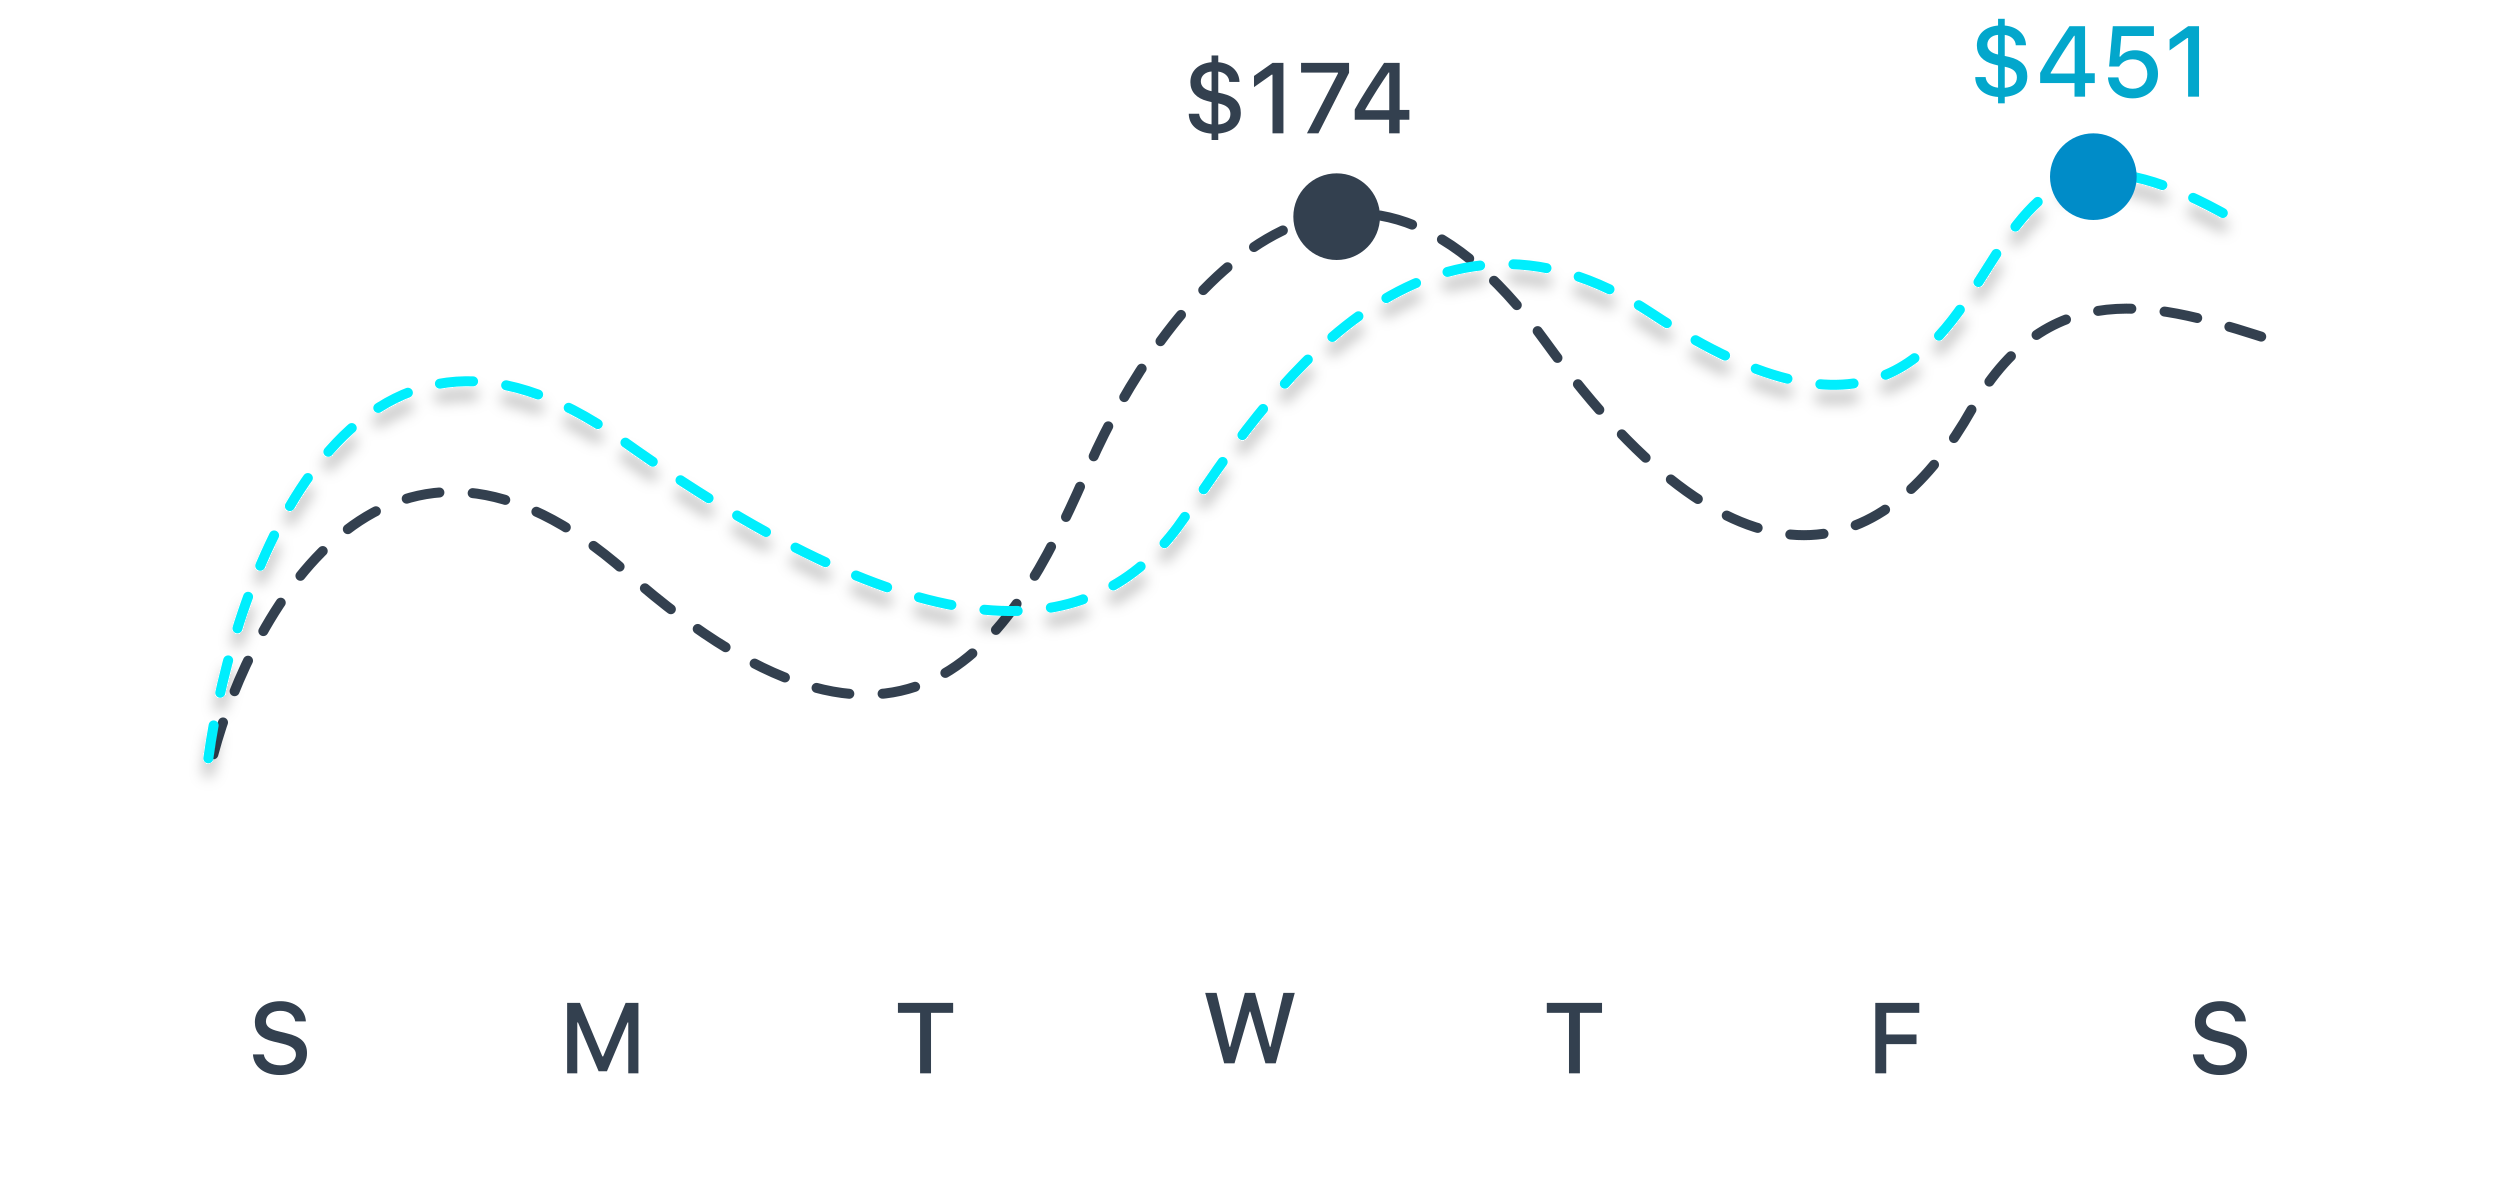
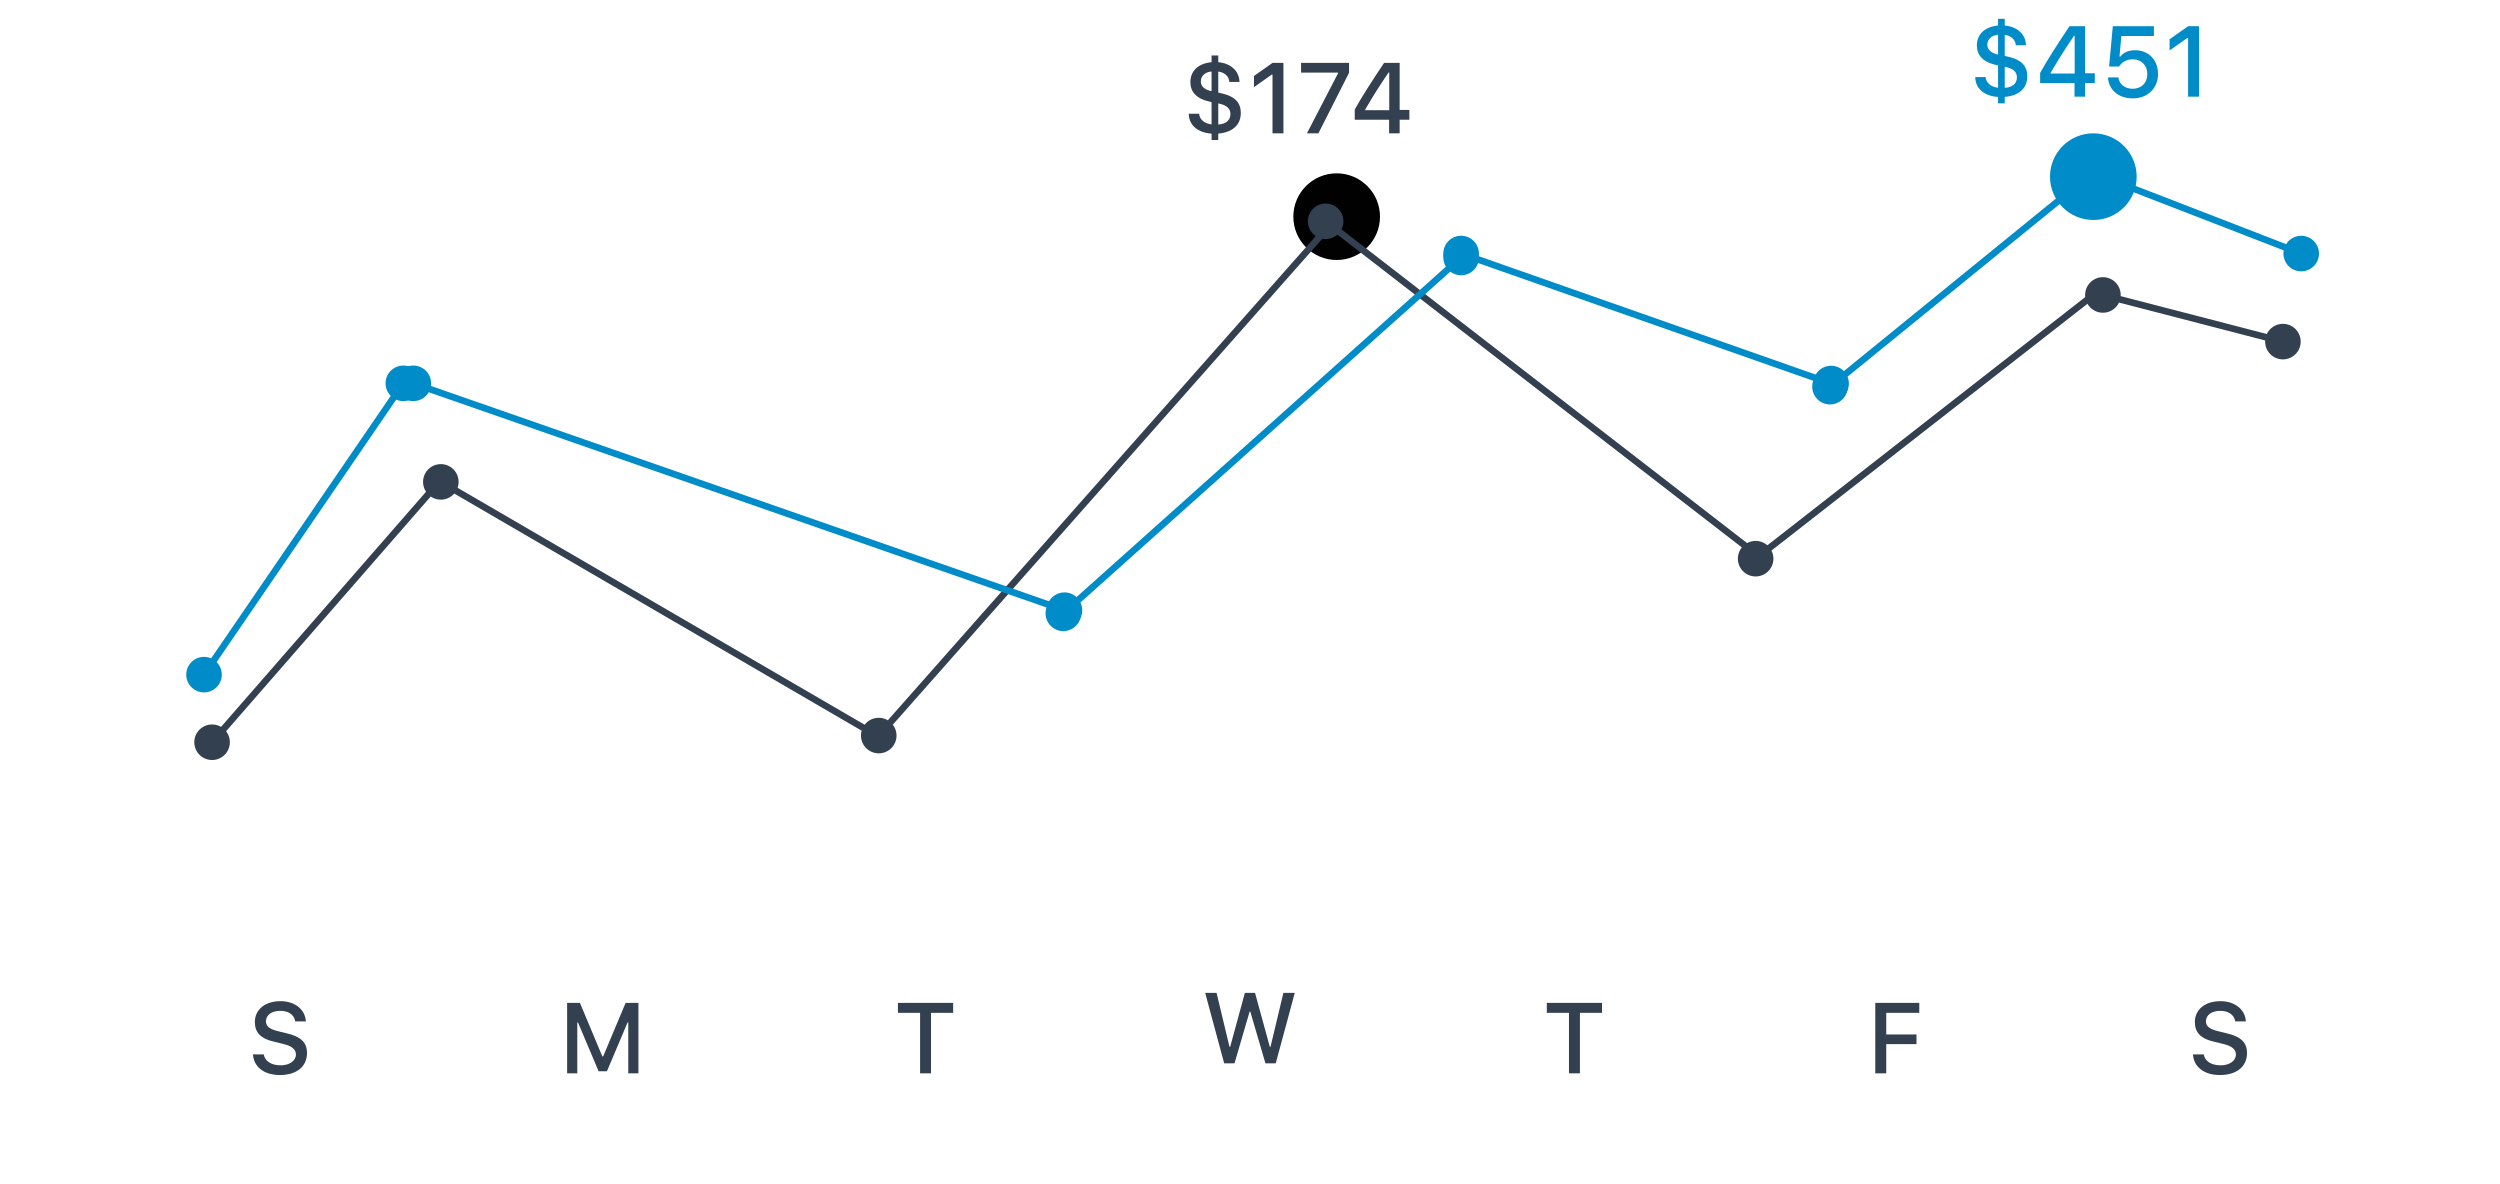
<svg xmlns="http://www.w3.org/2000/svg" width="750" height="355" viewBox="0 0 750 355" fill="none">
  <path d="M75.885 316.316C76.119 320.096 79.269 322.513 83.956 322.513C88.966 322.513 92.101 319.979 92.101 315.936C92.101 312.757 90.314 310.999 85.978 309.988L83.648 309.417C80.894 308.772 79.781 307.908 79.781 306.399C79.781 304.495 81.51 303.25 84.103 303.25C86.564 303.25 88.263 304.466 88.57 306.414H91.764C91.573 302.854 88.439 300.35 84.147 300.35C79.532 300.35 76.456 302.854 76.456 306.619C76.456 309.725 78.199 311.57 82.022 312.464L84.747 313.123C87.545 313.782 88.775 314.749 88.775 316.36C88.775 318.235 86.842 319.598 84.205 319.598C81.378 319.598 79.415 318.323 79.137 316.316H75.885Z" fill="#33404F" />
  <path d="M191.527 322V300.862H187.689L180.951 316.917H180.702L173.978 300.862H170.14V322H173.187V306.736H173.392L179.588 321.385H182.078L188.275 306.736H188.48V322H191.527Z" fill="#33404F" />
  <path d="M279.307 322V303.851H285.943V300.862H269.376V303.851H276.026V322H279.307Z" fill="#33404F" />
  <path d="M374.883 303.487H375.088L379.629 319H382.72L388.433 297.862H385.02L381.152 314.049H380.947L376.509 297.862H373.462L369.053 314.049H368.848L364.966 297.862H361.553L367.251 319H370.356L374.883 303.487Z" fill="#33404F" />
  <path d="M473.974 322V303.851H480.61V300.862H464.042V303.851H470.693V322H473.974Z" fill="#33404F" />
  <path d="M565.869 322V313.24H574.951V310.34H565.869V303.851H575.786V300.862H562.588V322H565.869Z" fill="#33404F" />
  <path d="M657.885 316.316C658.119 320.096 661.269 322.513 665.956 322.513C670.966 322.513 674.101 319.979 674.101 315.936C674.101 312.757 672.313 310.999 667.978 309.988L665.648 309.417C662.895 308.772 661.781 307.908 661.781 306.399C661.781 304.495 663.51 303.25 666.103 303.25C668.563 303.25 670.263 304.466 670.57 306.414H673.764C673.573 302.854 670.438 300.35 666.146 300.35C661.532 300.35 658.456 302.854 658.456 306.619C658.456 309.725 660.199 311.57 664.022 312.464L666.747 313.123C669.545 313.782 670.775 314.749 670.775 316.36C670.775 318.235 668.842 319.598 666.205 319.598C663.378 319.598 661.415 318.323 661.137 316.316H657.885Z" fill="#33404F" />
-   <path d="M64 226.303C75.833 182.137 117.2 109.403 188 171.803C276.5 249.803 306.5 185.803 327 139.303C347.5 92.803 402.5 17.803 463.5 102.303C524.5 186.803 567 166.303 591.5 122.803C616 79.303 652.5 92.803 682.5 102.303" stroke="#33404F" stroke-width="3" stroke-linecap="round" stroke-dasharray="10 10" />
-   <g filter="url(#filter0_d_202_159)">
-     <path d="M62.5 227.5C70.167 171.667 105.7 74.4 186.5 132C287.5 204 332.5 189 355.5 155C378.5 121 426 48 495.5 94C565 140 582.5 101.5 599 76C615.5 50.5 630.5 42 674 68" stroke="#00EEFD" stroke-width="3" stroke-linecap="round" stroke-dasharray="10 10" />
-   </g>
-   <circle cx="401" cy="65" r="13" fill="#33404F" />
+   <circle cx="401" cy="65" r="13" fill="#010101" />
  <circle cx="628" cy="53" r="13" fill="#008CC8" />
  <path d="M365.477 41.992V40.073C369.769 39.707 372.244 37.466 372.244 33.877C372.244 30.845 370.516 28.984 366.839 28.091L365.477 27.783V21.47C367.41 21.704 368.729 22.964 368.787 24.575H371.849C371.761 21.309 369.271 18.994 365.477 18.657V16.636H363.47V18.657C359.515 19.023 357.112 21.265 357.112 24.648C357.112 27.505 358.899 29.468 362.166 30.303L363.47 30.64V37.319C361.287 37.07 359.881 35.855 359.734 34.111H356.629C356.644 37.51 359.28 39.81 363.47 40.088V41.992H365.477ZM369.124 34.214C369.124 36.074 367.791 37.217 365.477 37.349V31.02C367.967 31.519 369.124 32.529 369.124 34.214ZM360.247 24.385C360.247 22.788 361.595 21.558 363.47 21.455V27.358C361.36 26.934 360.247 25.894 360.247 24.385ZM381.751 40H385.032V18.862H381.766L376.199 22.788V26.143L381.502 22.393H381.751V40ZM392.078 40H395.521L404.72 21.836V18.862H390.32V21.777H401.395V22.012L392.078 40ZM416.731 40H419.896V35.913H422.811V32.983H419.896V18.862H415.223C411.458 24.502 408.309 29.409 406.419 32.866V35.913H416.731V40ZM409.568 32.852C412.059 28.53 414.49 24.78 416.585 21.748H416.775V33.057H409.568V32.852Z" fill="#33404F" />
-   <path d="M601.424 30.992V29.073C605.716 28.707 608.191 26.466 608.191 22.877C608.191 19.845 606.463 17.984 602.786 17.091L601.424 16.783V10.47C603.357 10.704 604.676 11.964 604.734 13.575H607.796C607.708 10.309 605.218 7.994 601.424 7.657V5.636H599.417V7.657C595.462 8.023 593.06 10.265 593.06 13.648C593.06 16.505 594.847 18.468 598.113 19.303L599.417 19.64V26.319C597.234 26.07 595.828 24.855 595.682 23.111H592.576C592.591 26.51 595.228 28.81 599.417 29.088V30.992H601.424ZM605.071 23.214C605.071 25.074 603.738 26.217 601.424 26.349V20.02C603.914 20.519 605.071 21.529 605.071 23.214ZM596.194 13.385C596.194 11.788 597.542 10.558 599.417 10.455V16.358C597.308 15.934 596.194 14.894 596.194 13.385ZM622.356 29H625.521V24.913H628.436V21.983H625.521V7.862H620.848C617.083 13.502 613.934 18.409 612.044 21.866V24.913H622.356V29ZM615.193 21.852C617.684 17.53 620.115 13.78 622.21 10.748H622.4V22.057H615.193V21.852ZM639.759 29.513C644.314 29.513 647.405 26.539 647.405 22.159C647.405 17.999 644.578 15.069 640.564 15.069C638.558 15.069 637.063 15.743 636.097 16.988H635.848L636.404 10.792H646.175V7.862H633.841L632.728 19.962H635.73C636.551 18.6 638.016 17.794 639.832 17.794C642.41 17.794 644.197 19.596 644.197 22.247C644.197 24.884 642.425 26.627 639.788 26.627C637.474 26.627 635.76 25.265 635.511 23.214H632.391C632.581 26.92 635.555 29.513 639.759 29.513ZM656.429 29H659.71V7.862H656.443L650.877 11.788V15.143L656.18 11.393H656.429V29Z" fill="#03A7CC" />
-   <defs>
-     <filter id="filter0_d_202_159" x="57" y="50.701" width="622.5" height="186.3" filterUnits="userSpaceOnUse" color-interpolation-filters="sRGB">
-       <feFlood flood-opacity="0" result="BackgroundImageFix" />
-       <feColorMatrix in="SourceAlpha" type="matrix" values="0 0 0 0 0 0 0 0 0 0 0 0 0 0 0 0 0 0 127 0" result="hardAlpha" />
-       <feOffset dy="4" />
-       <feGaussianBlur stdDeviation="2" />
-       <feComposite in2="hardAlpha" operator="out" />
-       <feColorMatrix type="matrix" values="0 0 0 0 0 0 0 0 0 0 0 0 0 0 0 0 0 0 0.25 0" />
-       <feBlend mode="normal" in2="BackgroundImageFix" result="effect1_dropShadow_202_159" />
-       <feBlend mode="normal" in="SourceGraphic" in2="effect1_dropShadow_202_159" result="shape" />
-     </filter>
-   </defs>
+   <path d="M601.424 30.992V29.073C605.716 28.707 608.191 26.466 608.191 22.877C608.191 19.845 606.463 17.984 602.786 17.091L601.424 16.783V10.47C603.357 10.704 604.676 11.964 604.734 13.575H607.796C607.708 10.309 605.218 7.994 601.424 7.657V5.636H599.417V7.657C595.462 8.023 593.06 10.265 593.06 13.648C593.06 16.505 594.847 18.468 598.113 19.303L599.417 19.64V26.319C597.234 26.07 595.828 24.855 595.682 23.111H592.576C592.591 26.51 595.228 28.81 599.417 29.088V30.992H601.424ZM605.071 23.214C605.071 25.074 603.738 26.217 601.424 26.349V20.02C603.914 20.519 605.071 21.529 605.071 23.214ZM596.194 13.385C596.194 11.788 597.542 10.558 599.417 10.455V16.358C597.308 15.934 596.194 14.894 596.194 13.385ZM622.356 29H625.521V24.913H628.436V21.983H625.521V7.862H620.848C617.083 13.502 613.934 18.409 612.044 21.866V24.913H622.356V29ZM615.193 21.852C617.684 17.53 620.115 13.78 622.21 10.748H622.4V22.057H615.193V21.852ZM639.759 29.513C644.314 29.513 647.405 26.539 647.405 22.159C647.405 17.999 644.578 15.069 640.564 15.069C638.558 15.069 637.063 15.743 636.097 16.988H635.848L636.404 10.792H646.175V7.862H633.841L632.728 19.962H635.73C636.551 18.6 638.016 17.794 639.832 17.794C642.41 17.794 644.197 19.596 644.197 22.247C644.197 24.884 642.425 26.627 639.788 26.627C637.474 26.627 635.76 25.265 635.511 23.214H632.391C632.581 26.92 635.555 29.513 639.759 29.513ZM656.429 29H659.71V7.862H656.443L650.877 11.788V15.143L656.18 11.393H656.429V29Z" fill="#008CC8" />
+   <path d="M60.118 226.692C62.339 228.627 65.708 228.396 67.643 226.176C69.579 223.956 69.348 220.587 67.128 218.651C64.908 216.716 61.539 216.946 59.603 219.167C57.667 221.387 57.898 224.756 60.118 226.692ZM132.377 145.329C132.74 144.912 132.697 144.281 132.28 143.918C131.864 143.555 131.232 143.598 130.869 144.014L132.377 145.329ZM64.377 223.329L132.377 145.329L130.869 144.014L62.869 222.014L64.377 223.329Z" fill="#33404F" />
+   <path d="M127.642 141.885C126.16 144.43 127.023 147.695 129.569 149.177C132.114 150.659 135.379 149.797 136.861 147.251C138.343 144.705 137.48 141.44 134.935 139.959C132.389 138.477 129.124 139.339 127.642 141.885ZM265.749 223.432C266.226 223.71 266.838 223.548 267.116 223.071C267.394 222.594 267.232 221.981 266.755 221.704L265.749 223.432ZM131.749 145.432L265.749 223.432L266.755 221.704L132.755 143.704L131.749 145.432Z" fill="#33404F" />
+   <path d="M260.093 224.665C262.3 226.616 265.671 226.408 267.621 224.201C269.572 221.994 269.364 218.623 267.157 216.673C264.95 214.722 261.58 214.93 259.629 217.137C257.679 219.344 257.886 222.714 260.093 224.665ZM401.375 66.331C401.74 65.917 401.701 65.285 401.288 64.92C400.874 64.554 400.242 64.593 399.876 65.007L401.375 66.331ZM264.375 221.331L401.375 66.331L399.876 65.007L262.876 220.007L264.375 221.331Z" fill="#33404F" />
+   <path d="M522.489 170.889C524.302 173.21 527.654 173.622 529.975 171.809C532.297 169.996 532.709 166.645 530.896 164.323C529.083 162.002 525.731 161.59 523.41 163.403C521.088 165.216 520.676 168.567 522.489 170.889ZM632.308 86.394C632.743 86.054 632.82 85.426 632.481 84.99C632.141 84.555 631.512 84.478 631.077 84.818L632.308 86.394ZM527.308 168.394L632.308 86.394L631.077 84.818L526.077 166.818L527.308 168.394Z" fill="#33404F" />
+   <path d="M690.037 103.822C690.776 100.971 689.064 98.061 686.213 97.321C683.362 96.582 680.451 98.294 679.712 101.146C678.973 103.997 680.685 106.907 683.536 107.647C686.387 108.386 689.298 106.674 690.037 103.822ZM636.037 89.823C636.776 86.971 635.064 84.061 632.213 83.321C629.362 82.582 626.451 84.294 625.712 87.145C624.973 89.997 626.685 92.907 629.536 93.647C632.387 94.386 635.298 92.674 636.037 89.823ZM685.125 101.516L631.125 87.516L630.624 89.452L684.624 103.452L685.125 101.516Z" fill="#33404F" />
+   <path d="M525.082 166.187C525.519 166.524 526.147 166.444 526.485 166.007C526.823 165.57 526.743 164.942 526.306 164.604L525.082 166.187ZM401.913 69.658C403.715 67.329 403.287 63.979 400.957 62.177C398.627 60.375 395.277 60.803 393.475 63.133C391.673 65.463 392.101 68.812 394.431 70.614C396.761 72.416 400.111 71.988 401.913 69.658ZM526.306 164.604L398.306 65.605L397.082 67.186L525.082 166.187L526.306 164.604Z" fill="#33404F" />
+   <path d="M58.196 206.791C60.627 208.455 63.946 207.832 65.609 205.401C67.273 202.97 66.65 199.651 64.219 197.988C61.788 196.325 58.469 196.947 56.806 199.378C55.143 201.809 55.765 205.128 58.196 206.791ZM117.988 119.402C120.419 121.065 123.738 120.443 125.402 118.012C127.065 115.581 126.443 112.262 124.012 110.598C121.581 108.935 118.262 109.557 116.598 111.988C114.935 114.419 115.557 117.738 117.988 119.402ZM62.033 202.955L121.825 115.565L120.175 114.435L60.383 201.825L62.033 202.955Z" fill="#008CC8" />
+   <path d="M118.964 113.245C117.994 116.027 119.464 119.067 122.245 120.036C125.027 121.006 128.067 119.536 129.036 116.755C130.006 113.973 128.536 110.933 125.755 109.964C122.973 108.994 119.933 110.464 118.964 113.245ZM314.301 181.304C313.332 184.085 314.801 187.126 317.583 188.095C320.364 189.064 323.405 187.595 324.374 184.813C325.343 182.032 323.874 178.991 321.092 178.022C318.311 177.053 315.27 178.522 314.301 181.304ZM123.671 115.944L319.008 184.003L319.666 182.114L124.329 114.056L123.671 115.944Z" fill="#008CC8" />
+   <path d="M315.025 187.556C316.989 189.751 320.36 189.939 322.556 187.975C324.751 186.011 324.939 182.64 322.975 180.444C321.011 178.249 317.64 178.061 315.444 180.025C313.249 181.989 313.061 185.36 315.025 187.556ZM434.362 80.807C436.326 83.002 439.698 83.19 441.893 81.226C444.089 79.262 444.276 75.891 442.313 73.695C440.349 71.5 436.977 71.312 434.782 73.276C432.586 75.24 432.399 78.611 434.362 80.807ZM319.667 184.745L439.004 77.996L437.671 76.506L318.333 183.255L319.667 184.745Z" fill="#008CC8" />
+   <path d="M433.3 74.289C432.323 77.068 433.785 80.112 436.564 81.088C439.343 82.065 442.387 80.603 443.363 77.824C444.34 75.046 442.878 72.001 440.099 71.025C437.32 70.048 434.276 71.51 433.3 74.289ZM544.3 113.289C543.323 116.068 544.785 119.112 547.564 120.088C550.343 121.065 553.387 119.603 554.363 116.824C555.34 114.045 553.878 111.001 551.099 110.025C548.32 109.048 545.276 110.51 544.3 113.289ZM438 77L549 116L549.663 114.113L438.663 75.113L438 77Z" fill="#008CC8" />
+   <path d="M544.863 119.366C546.723 121.651 550.082 121.996 552.366 120.137C554.651 118.277 554.996 114.918 553.137 112.634C551.277 110.349 547.918 110.004 545.634 111.863C543.349 113.723 543.004 117.082 544.863 119.366ZM623.209 55.61C625.068 57.895 628.427 58.239 630.712 56.38C632.997 54.521 633.342 51.162 631.482 48.877C629.623 46.593 626.264 46.248 623.979 48.107C621.695 49.966 621.35 53.325 623.209 55.61ZM549.631 116.776L627.977 53.019L626.715 51.468L548.369 115.224L549.631 116.776Z" fill="#008CC8" />
+   <path d="M623.387 50.142C622.324 52.889 623.689 55.978 626.436 57.041C629.183 58.105 632.271 56.74 633.335 53.993C634.398 51.246 633.033 48.157 630.286 47.094C627.539 46.03 624.451 47.395 623.387 50.142ZM685.387 74.142C684.324 76.889 685.689 79.978 688.436 81.041C691.183 82.105 694.271 80.74 695.335 77.993C696.398 75.246 695.033 72.157 692.286 71.094C689.539 70.03 686.451 71.395 685.387 74.142ZM628 53L690 77L690.722 75.135L628.722 51.135L628 53Z" fill="#008CC8" />
</svg>
